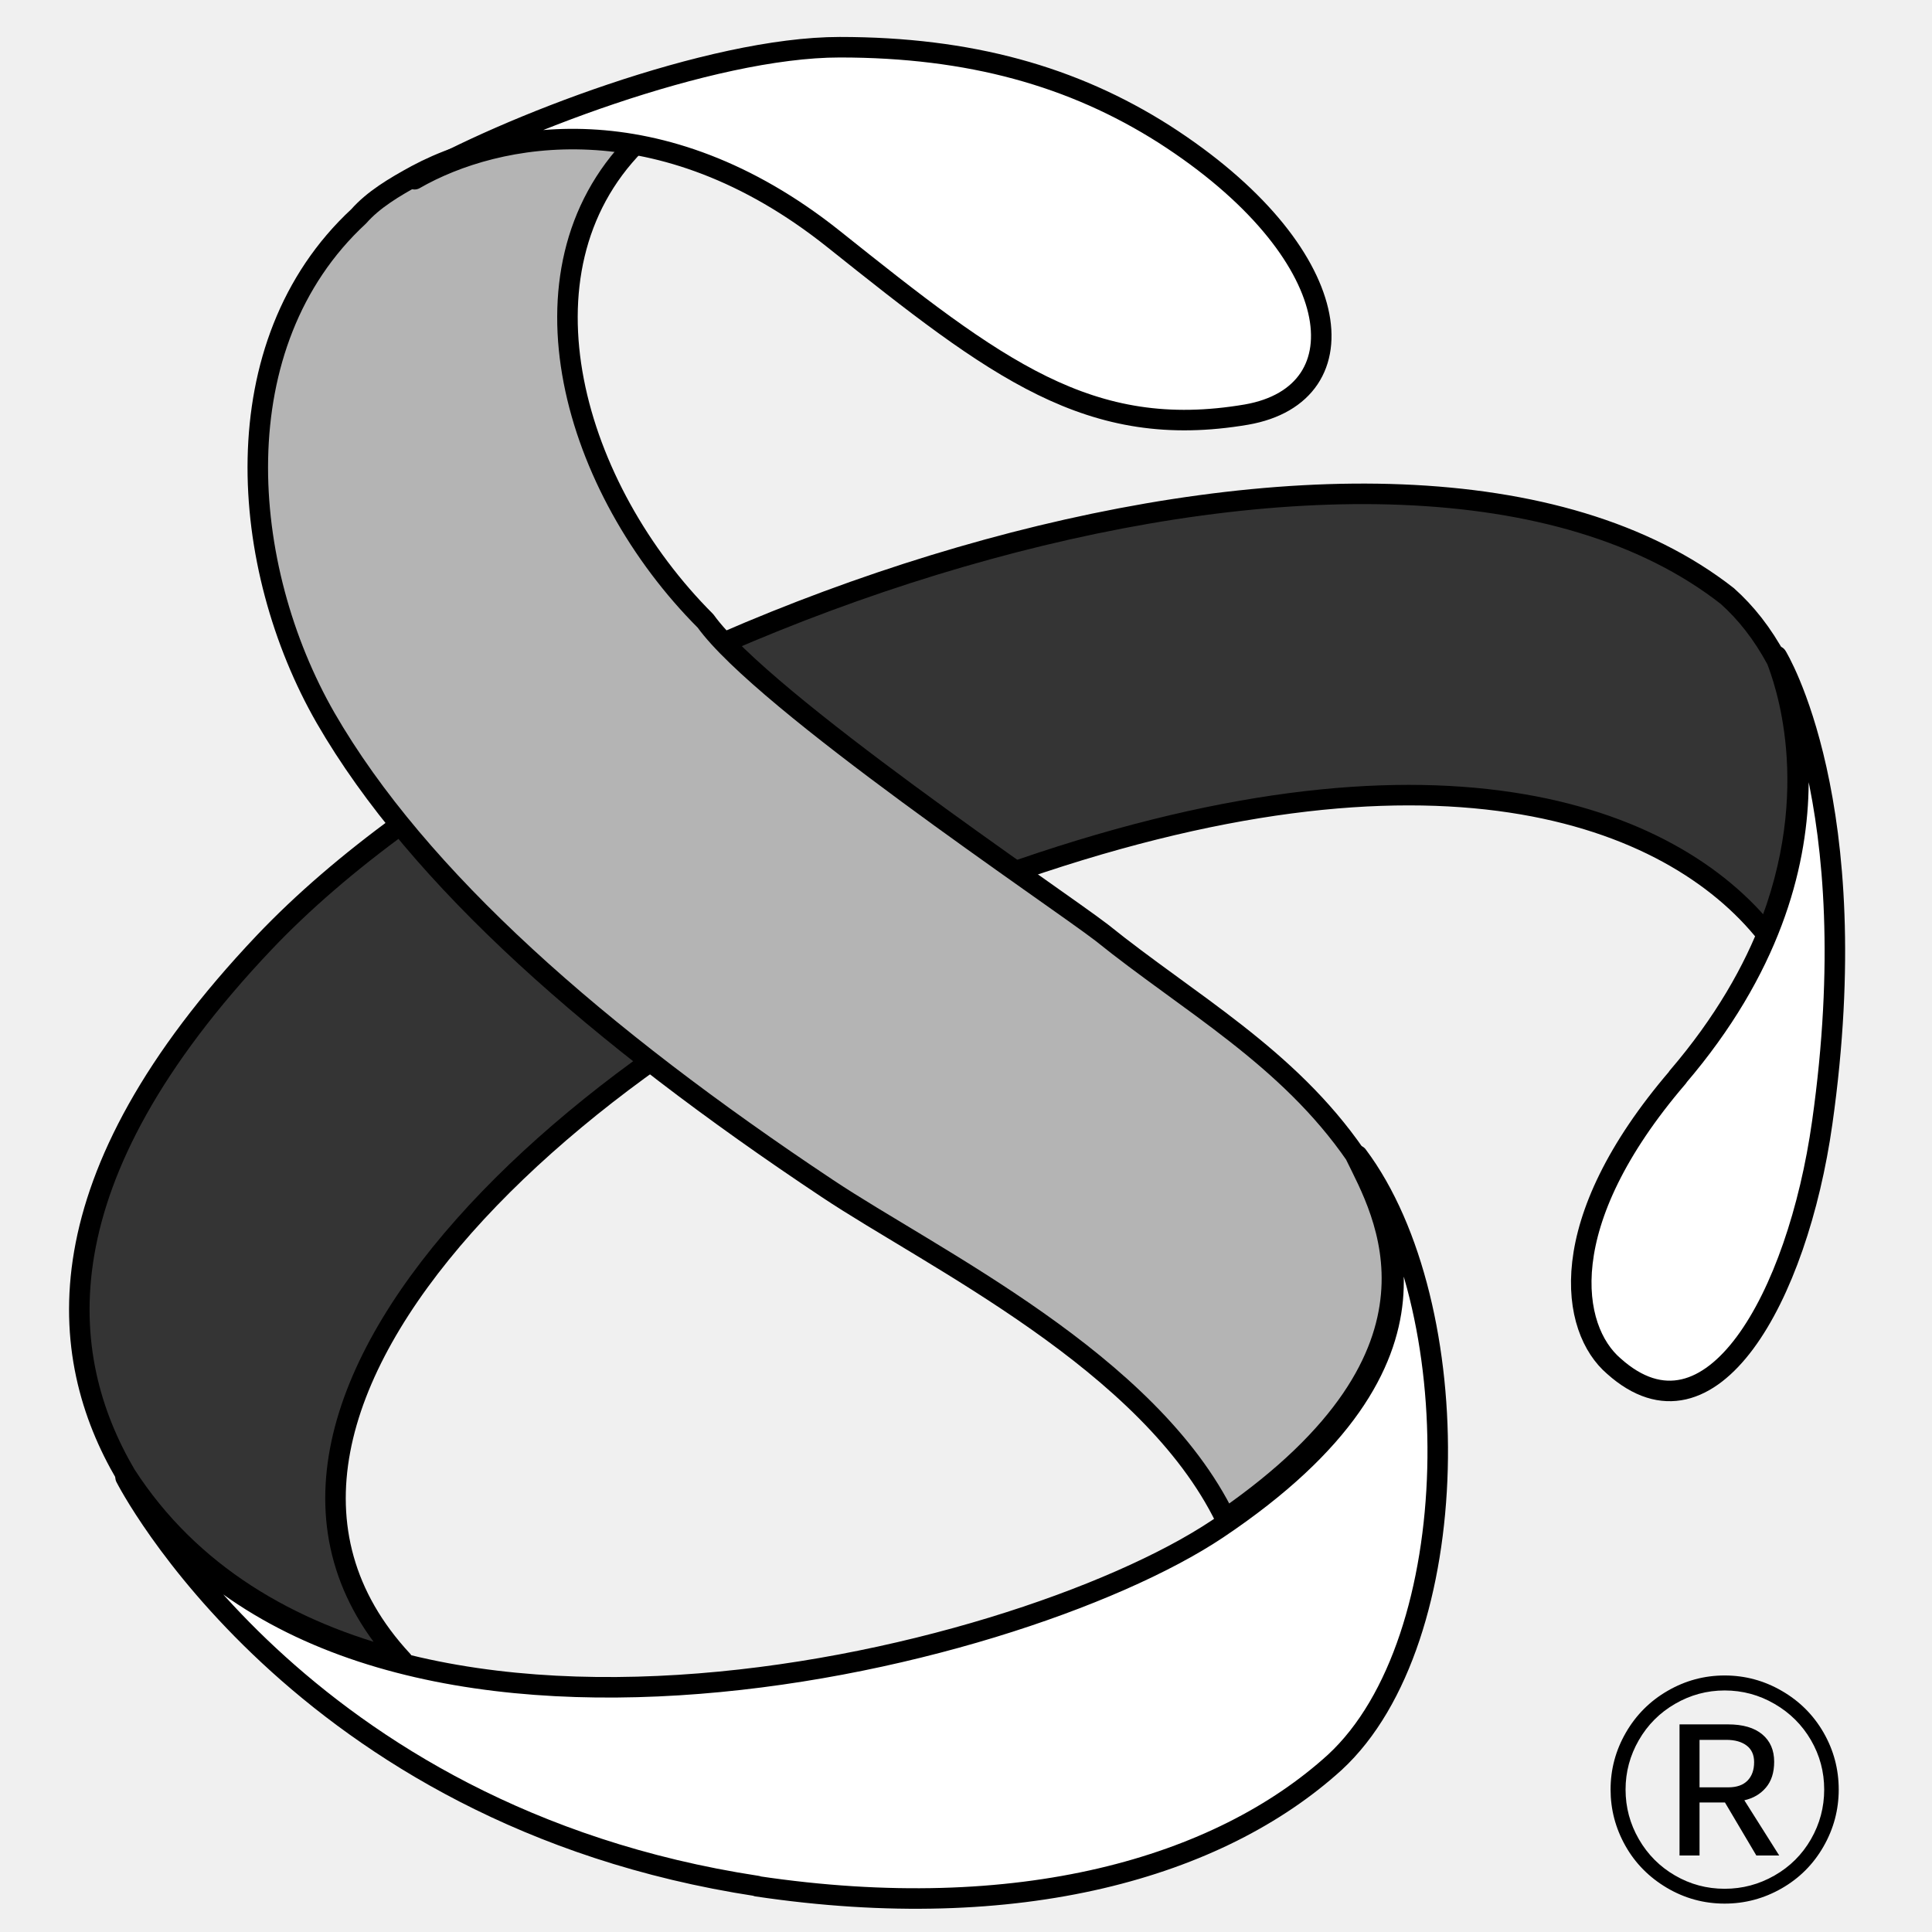
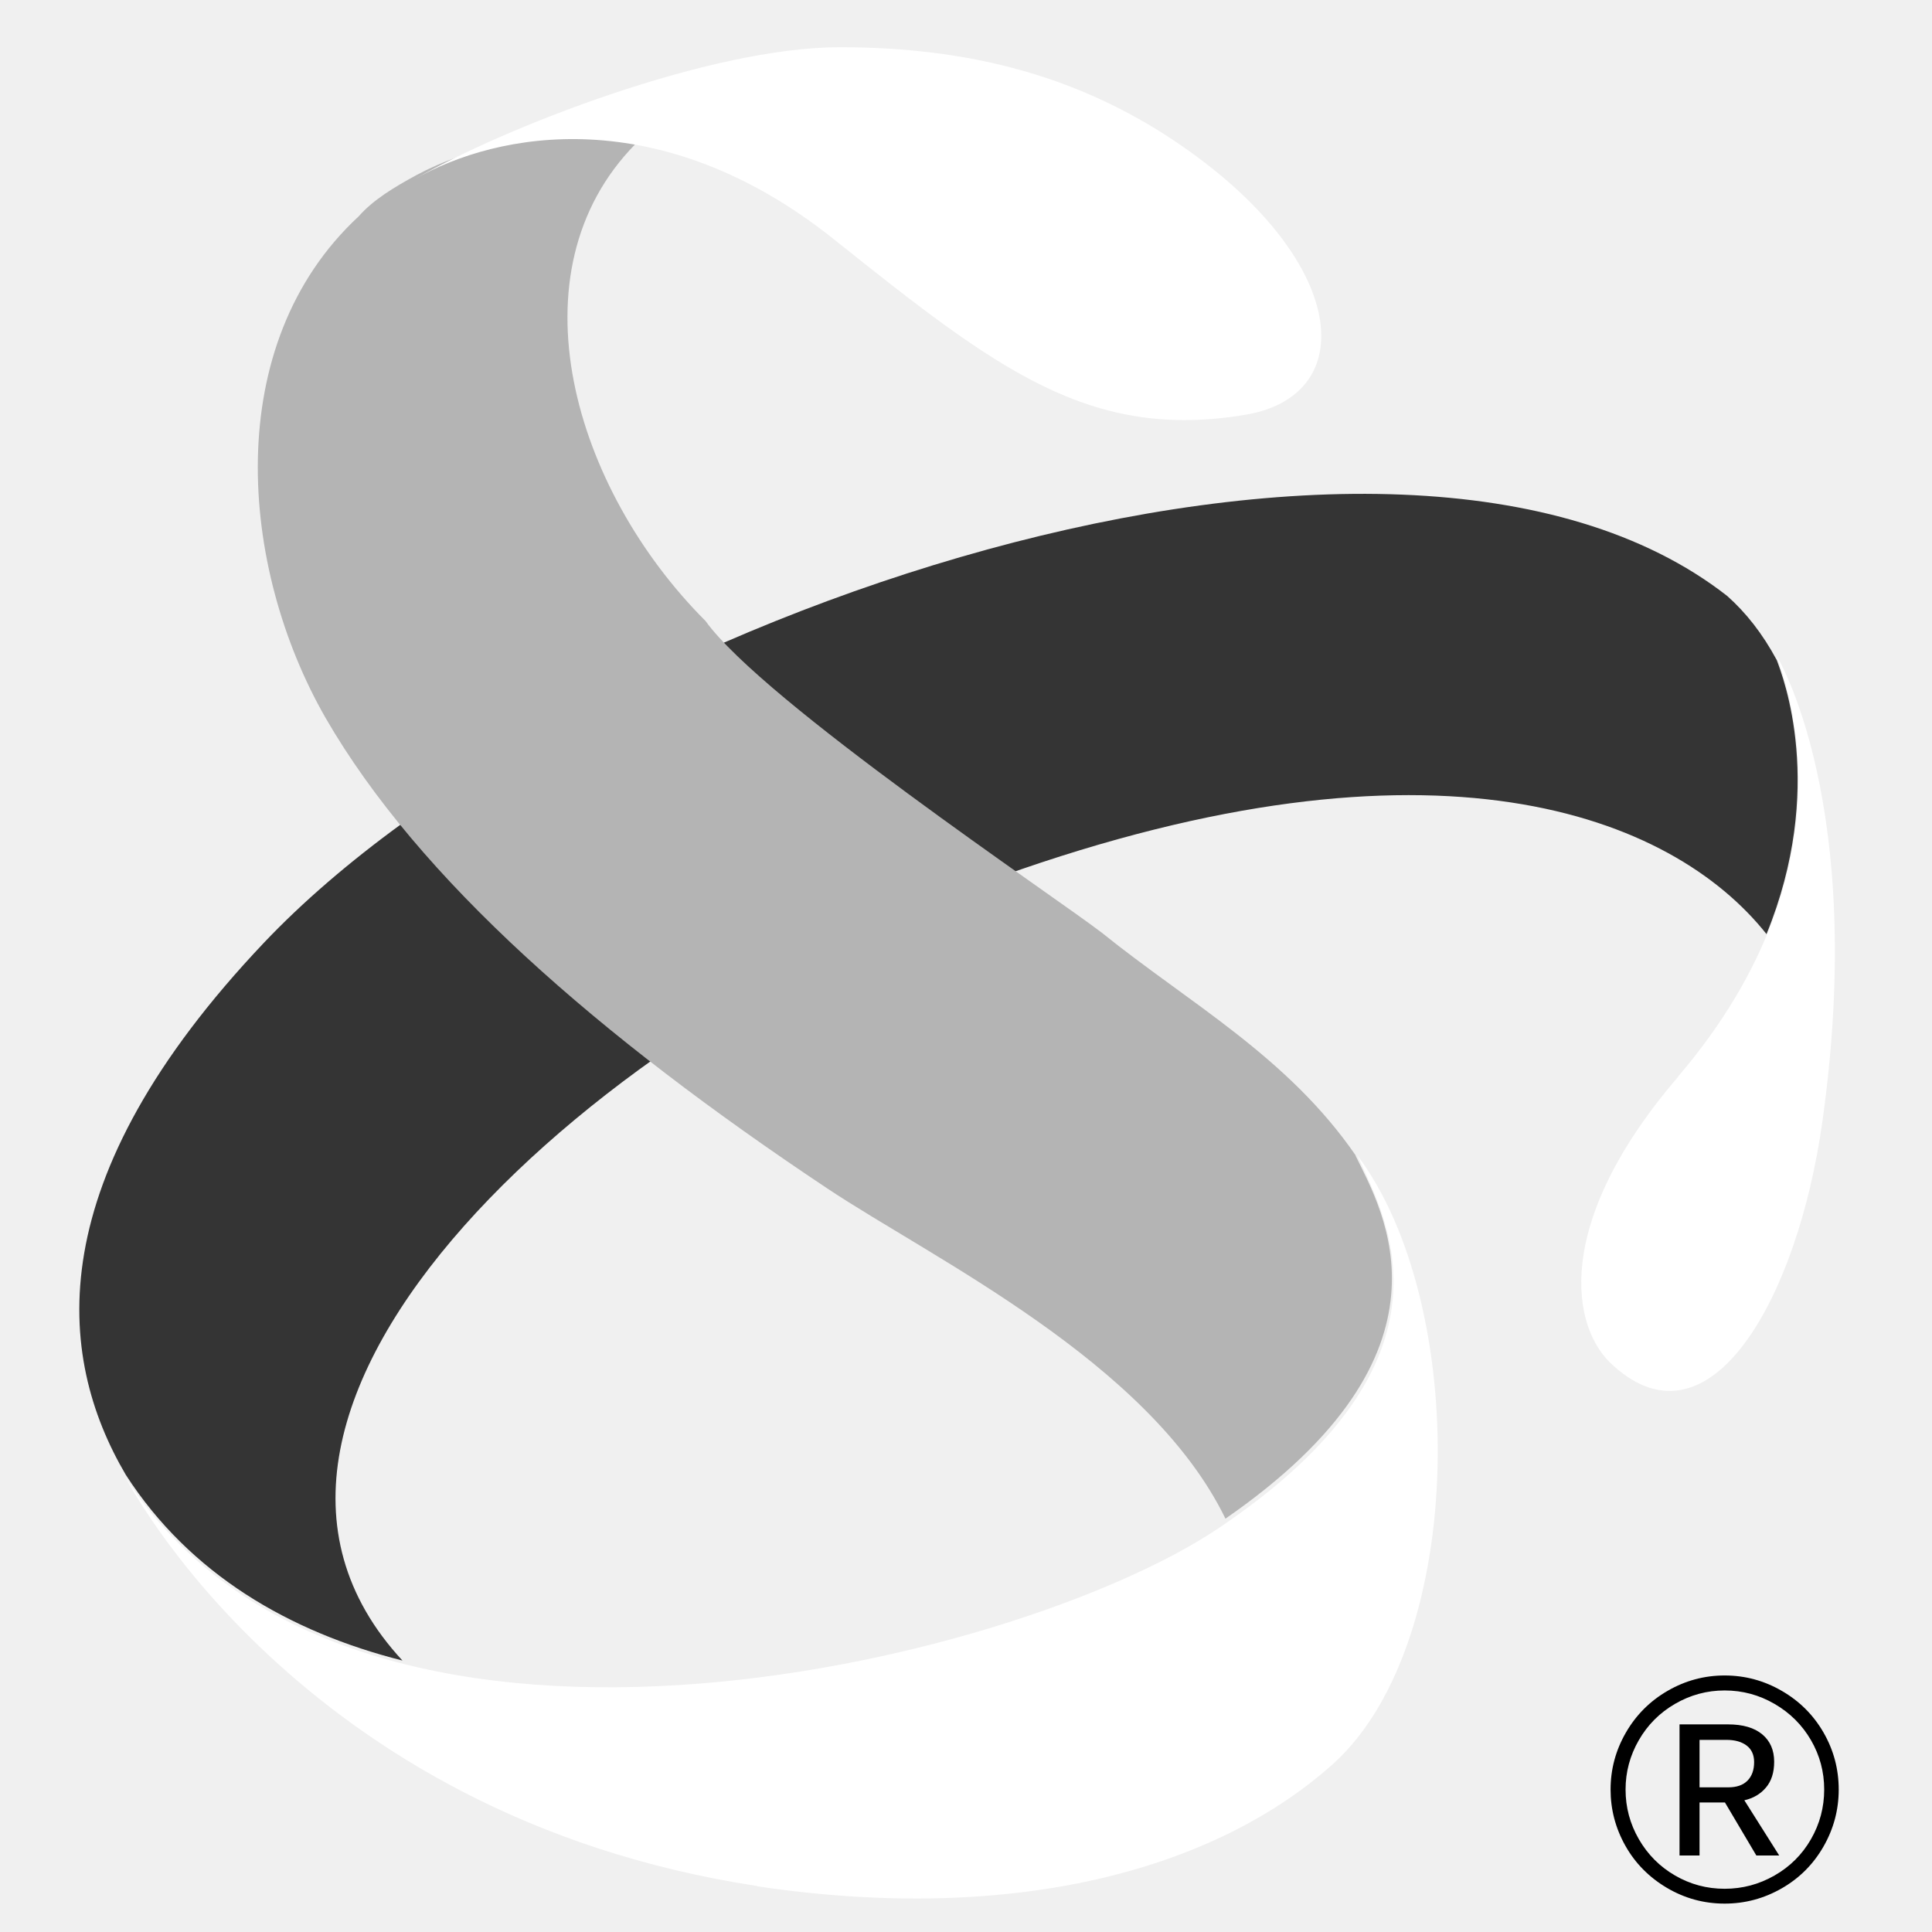
<svg xmlns="http://www.w3.org/2000/svg" id="svg1" version="1.1" viewBox="0 0 781.5 781.5">
  <defs>
    <style>
+       /* Outlines follow the embedding page's colour mode */
+       svg {
+         color-scheme: light dark;
+       }
+ 
      .st0 {
+         fill: light-dark(#000, #fff);
        font-family: ArialMT, Arial;
        font-size: 130.7px;
        isolation: isolate;
      }

      .st1 {
        fill: #fff;
      }

      .st1, .st2, .st3 {
-         stroke: #000;
+         stroke: light-dark(#000, #fff);
        stroke-linejoin: round;
        stroke-width: 8.3px;
      }

      .st2 {
        fill: #343434;
      }

      .st3 {
        fill: #b4b4b4;
      }
    </style>
  </defs>
  <g id="g1">
    <path id="path2431" class="st1" d="M306.3,762.9c-186.2-28.4-255.5-165.3-255.5-165.3,90.2,141.1,359,76,441.6,20.9,103.5-69.3,66.8-127.7,56.7-151.1,45.1,60.1,44.3,196.2-9.2,245.5-46.8,42.5-127.7,65.9-233.7,50.1h0Z" />
    <path id="path2433" class="st2" d="M714.5,378c24.2-59.3,6.7-104.3,4.2-111-5.8-10.8-12.5-19.2-20-25.9-134.4-105.2-466.7,8.3-591.9,140.2-91,96-84.3,167-55.9,215.3,25.9,40.1,66,63.5,111.9,75.1-96-103.5,81.8-259.6,242.1-317.2,175.3-62.6,271.3-25,309.7,23.4Z" />
    <path id="path2435" class="st1" d="M678.6,435.7c75.1-87.7,41.7-164.5,40.1-170.3,0,0,36.7,59.3,18.4,188.7-10,70.9-45.1,133.6-84.3,98.5-17.5-15-25-57.6,25.9-116.9Z" />
    <path id="path2437" class="st3" d="M548.4,467.4c-27.5-40-67.6-61.8-102.7-90.1-18.4-14.2-136.9-93.5-160.3-126.1-53.4-53.4-79.3-141.1-28.4-192.9-36.7-6.7-68.4,1.7-88.5,12.5-9.2,5-17.5,10-23.4,16.7-55.9,51.8-48.4,141.9-13.4,202.9,37.6,65.1,110.2,128.6,202.9,190.3,42.6,28.4,130.2,70.1,161.1,133.6,97.7-67.6,63.5-124.4,52.6-146.9h0Z" />
    <path id="path2439" class="st1" d="M337.2,96.7c65.9,52.6,103.5,81.8,167,71,47.6-8.3,40.9-65.9-33.4-113.5-36.7-23.3-78.5-35.1-131.1-35.1s-136.1,32.6-172,53.4c33.4-19.2,99.4-31.7,169.5,24.2Z" />
  </g>
  <text id="text1" class="st0" transform="translate(649.5 769)">
    <tspan x="0" y="0">®</tspan>
  </text>
</svg>
